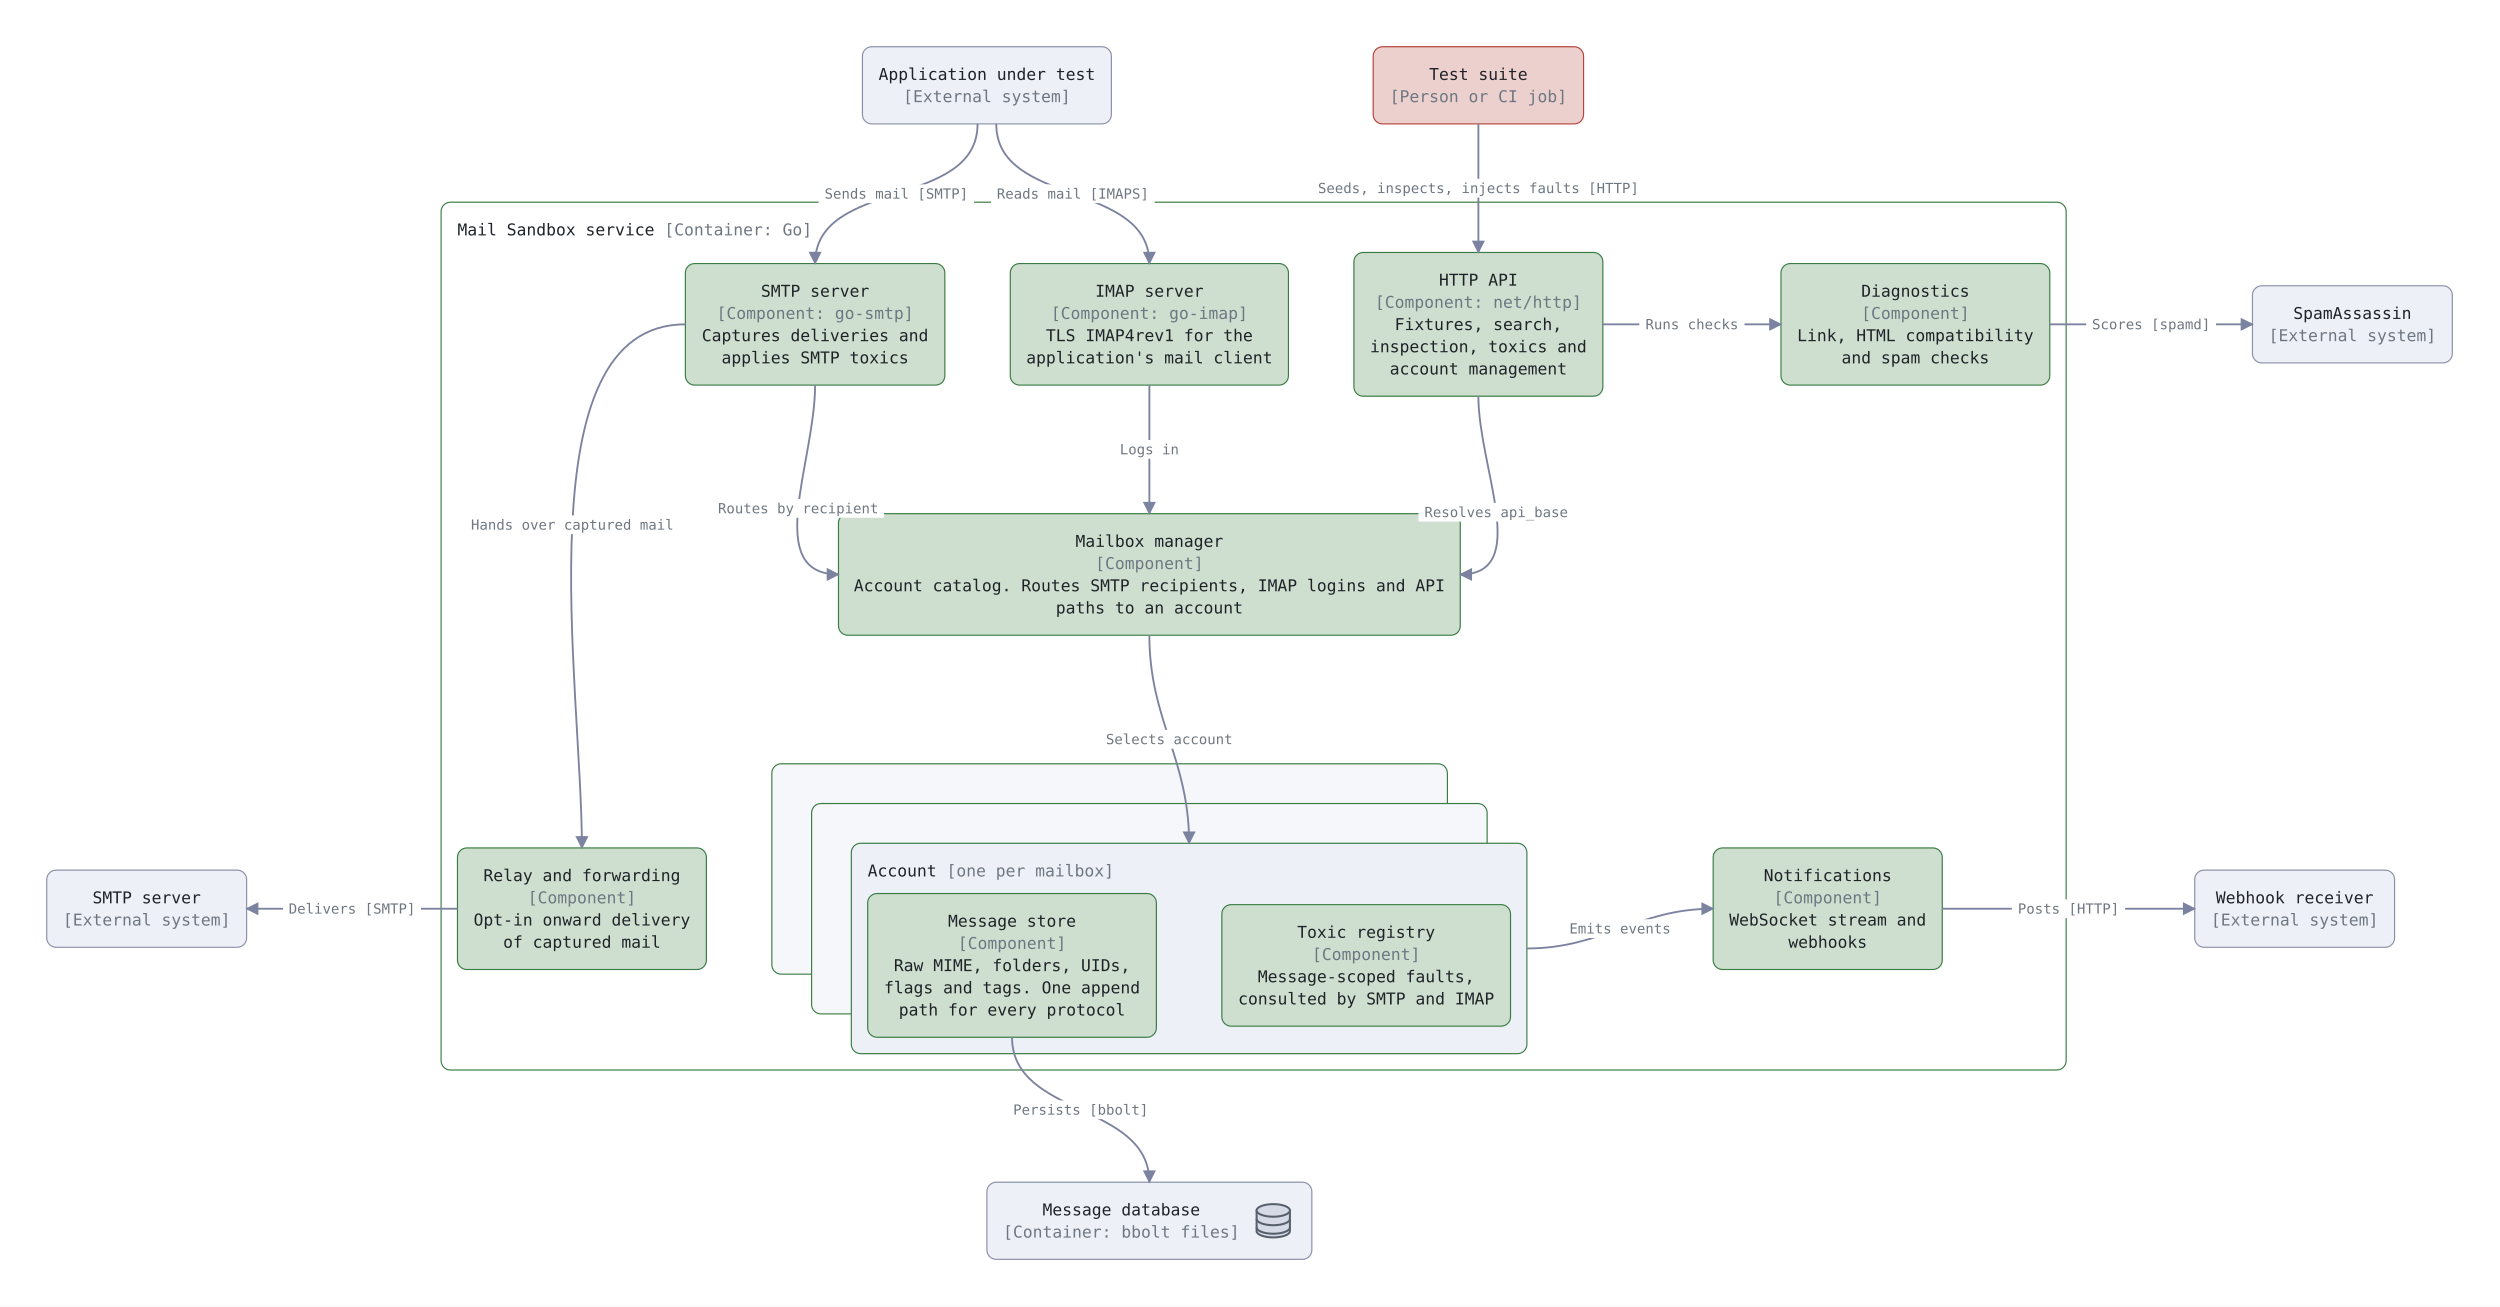
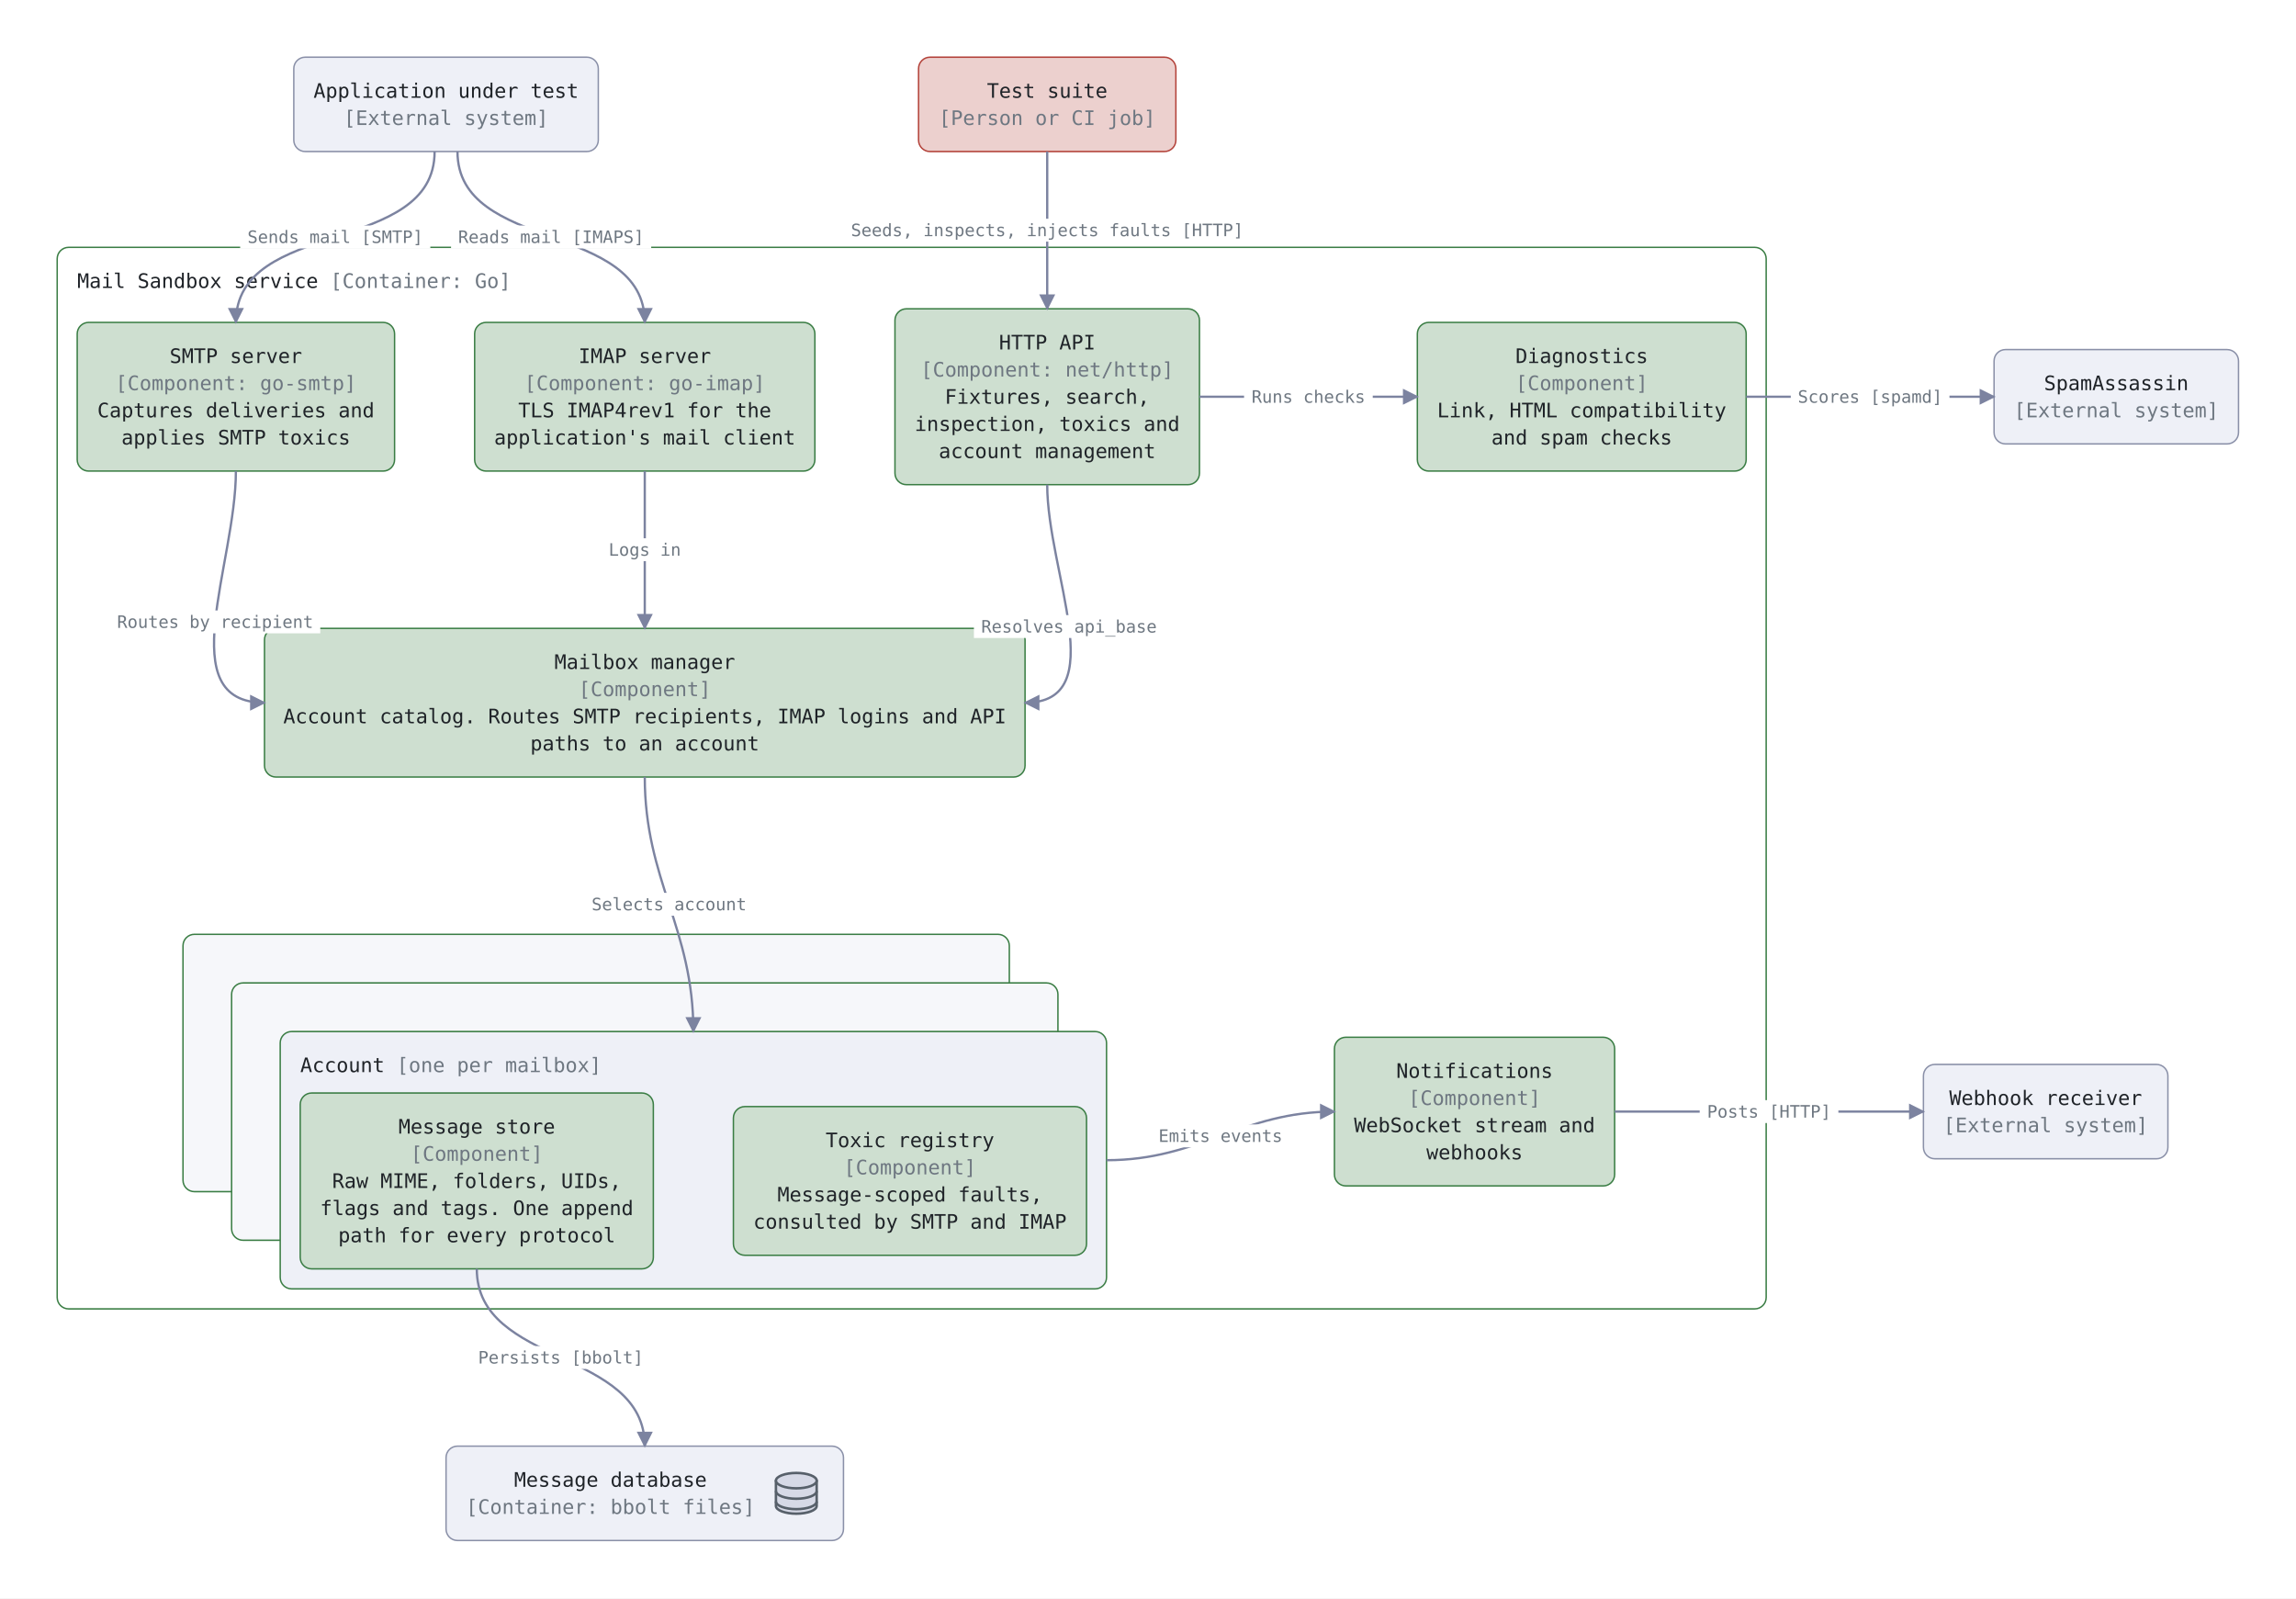
- <svg xmlns="http://www.w3.org/2000/svg" width="2139" height="1118" viewBox="0 0 2139 1118" font-family="'DejaVu Sans Mono', 'Menlo', 'Consolas', 'Liberation Mono', 'Courier New', monospace" font-size="14px">
+ <svg xmlns="http://www.w3.org/2000/svg" width="1606" height="1118" viewBox="0 0 1606 1118" font-family="'DejaVu Sans Mono', 'Menlo', 'Consolas', 'Liberation Mono', 'Courier New', monospace" font-size="14px">
  <defs>
    <marker id="arrow-7c83a0" viewBox="0 0 10 10" refX="9" refY="5" markerWidth="7" markerHeight="7" orient="auto-start-reverse">
      <path d="M 0 0 L 10 5 L 0 10 z" fill="#7c83a0" />
    </marker>
    <marker id="arrow-7c83a0-back" viewBox="0 0 10 10" refX="9" refY="5" markerWidth="7" markerHeight="7" orient="auto-start-reverse">
      <path d="M 0 0 L 10 5 L 0 10 z" fill="#7c83a0" />
    </marker>
  </defs>
-   <rect x="0" y="0" width="2139" height="1118" fill="#ffffff" />
-   <path d="M385.4 173 H1759.8 a8 8 0 0 1 8 8 V907.5 a8 8 0 0 1 -8 8 H385.4 a8 8 0 0 1 -8 -8 V181 a8 8 0 0 1 8 -8 Z" fill="none" stroke="#3a7d44" />
-   <text x="391.4" y="201.4" fill="#1f2328" text-anchor="start">Mail Sandbox service <tspan fill="#6e7781">[Container: Go]</tspan>
+   <rect x="0" y="0" width="1606" height="1118" fill="#ffffff" />
+   <path d="M48 173 H1227.4 a8 8 0 0 1 8 8 V907.5 a8 8 0 0 1 -8 8 H48 a8 8 0 0 1 -8 -8 V181 a8 8 0 0 1 8 -8 Z" fill="none" stroke="#3a7d44" />
+   <text x="54" y="201.4" fill="#1f2328" text-anchor="start">Mail Sandbox service <tspan fill="#6e7781">[Container: Go]</tspan>
  </text>
-   <path d="M872.4 225.5 H1094.4 a8 8 0 0 1 8 8 V321.5 a8 8 0 0 1 -8 8 H872.4 a8 8 0 0 1 -8 -8 V233.5 a8 8 0 0 1 8 -8 Z" fill="#cedfd0" stroke="#3a7d44" />
-   <text x="983.4" y="253.9" fill="#1f2328" text-anchor="middle">IMAP server</text>
-   <text x="983.4" y="272.9" fill="#6e7781" text-anchor="middle">[Component: go-imap]</text>
-   <text x="983.4" y="291.9" fill="#1f2328" text-anchor="middle">TLS IMAP4rev1 for the</text>
-   <text x="983.4" y="310.9" fill="#1f2328" text-anchor="middle">application's mail client</text>
-   <path d="M594.4 225.5 H800.4 a8 8 0 0 1 8 8 V321.5 a8 8 0 0 1 -8 8 H594.4 a8 8 0 0 1 -8 -8 V233.5 a8 8 0 0 1 8 -8 Z" fill="#cedfd0" stroke="#3a7d44" />
-   <text x="697.4" y="253.9" fill="#1f2328" text-anchor="middle">SMTP server</text>
-   <text x="697.4" y="272.9" fill="#6e7781" text-anchor="middle">[Component: go-smtp]</text>
-   <text x="697.4" y="291.9" fill="#1f2328" text-anchor="middle">Captures deliveries and</text>
-   <text x="697.4" y="310.9" fill="#1f2328" text-anchor="middle">applies SMTP toxics</text>
-   <path d="M1166.4 216 H1363.4 a8 8 0 0 1 8 8 V331 a8 8 0 0 1 -8 8 H1166.4 a8 8 0 0 1 -8 -8 V224 a8 8 0 0 1 8 -8 Z" fill="#cedfd0" stroke="#3a7d44" />
-   <text x="1264.9" y="244.4" fill="#1f2328" text-anchor="middle">HTTP API</text>
-   <text x="1264.9" y="263.4" fill="#6e7781" text-anchor="middle">[Component: net/http]</text>
-   <text x="1264.9" y="282.4" fill="#1f2328" text-anchor="middle">Fixtures, search,</text>
-   <text x="1264.9" y="301.4" fill="#1f2328" text-anchor="middle">inspection, toxics and</text>
-   <text x="1264.9" y="320.4" fill="#1f2328" text-anchor="middle">account management</text>
-   <path d="M725.4 439.5 H1241.4 a8 8 0 0 1 8 8 V535.5 a8 8 0 0 1 -8 8 H725.4 a8 8 0 0 1 -8 -8 V447.5 a8 8 0 0 1 8 -8 Z" fill="#cedfd0" stroke="#3a7d44" />
-   <text x="983.4" y="467.9" fill="#1f2328" text-anchor="middle">Mailbox manager</text>
-   <text x="983.4" y="486.9" fill="#6e7781" text-anchor="middle">[Component]</text>
-   <text x="983.4" y="505.9" fill="#1f2328" text-anchor="middle">Account catalog. Routes SMTP recipients, IMAP logins and API</text>
-   <text x="983.4" y="524.9" fill="#1f2328" text-anchor="middle">paths to an account</text>
-   <path d="M668.4 653.5 H1230.4 a8 8 0 0 1 8 8 V825.5 a8 8 0 0 1 -8 8 H668.4 a8 8 0 0 1 -8 -8 V661.5 a8 8 0 0 1 8 -8 Z" fill="#f6f7fa" stroke="#3a7d44" />
-   <path d="M702.4 687.5 H1264.4 a8 8 0 0 1 8 8 V859.5 a8 8 0 0 1 -8 8 H702.4 a8 8 0 0 1 -8 -8 V695.5 a8 8 0 0 1 8 -8 Z" fill="#f6f7fa" stroke="#3a7d44" />
-   <path d="M736.4 721.5 H1298.4 a8 8 0 0 1 8 8 V893.5 a8 8 0 0 1 -8 8 H736.4 a8 8 0 0 1 -8 -8 V729.5 a8 8 0 0 1 8 -8 Z" fill="#eef0f7" stroke="#3a7d44" />
-   <text x="742.4" y="749.9" fill="#1f2328" text-anchor="start">Account <tspan fill="#6e7781">[one per mailbox]</tspan>
+   <path d="M340 225.5 H562 a8 8 0 0 1 8 8 V321.5 a8 8 0 0 1 -8 8 H340 a8 8 0 0 1 -8 -8 V233.5 a8 8 0 0 1 8 -8 Z" fill="#cedfd0" stroke="#3a7d44" />
+   <text x="451" y="253.9" fill="#1f2328" text-anchor="middle">IMAP server</text>
+   <text x="451" y="272.9" fill="#6e7781" text-anchor="middle">[Component: go-imap]</text>
+   <text x="451" y="291.9" fill="#1f2328" text-anchor="middle">TLS IMAP4rev1 for the</text>
+   <text x="451" y="310.9" fill="#1f2328" text-anchor="middle">application's mail client</text>
+   <path d="M62 225.5 H268 a8 8 0 0 1 8 8 V321.5 a8 8 0 0 1 -8 8 H62 a8 8 0 0 1 -8 -8 V233.5 a8 8 0 0 1 8 -8 Z" fill="#cedfd0" stroke="#3a7d44" />
+   <text x="165" y="253.9" fill="#1f2328" text-anchor="middle">SMTP server</text>
+   <text x="165" y="272.9" fill="#6e7781" text-anchor="middle">[Component: go-smtp]</text>
+   <text x="165" y="291.9" fill="#1f2328" text-anchor="middle">Captures deliveries and</text>
+   <text x="165" y="310.9" fill="#1f2328" text-anchor="middle">applies SMTP toxics</text>
+   <path d="M634 216 H831 a8 8 0 0 1 8 8 V331 a8 8 0 0 1 -8 8 H634 a8 8 0 0 1 -8 -8 V224 a8 8 0 0 1 8 -8 Z" fill="#cedfd0" stroke="#3a7d44" />
+   <text x="732.5" y="244.4" fill="#1f2328" text-anchor="middle">HTTP API</text>
+   <text x="732.5" y="263.4" fill="#6e7781" text-anchor="middle">[Component: net/http]</text>
+   <text x="732.5" y="282.4" fill="#1f2328" text-anchor="middle">Fixtures, search,</text>
+   <text x="732.5" y="301.4" fill="#1f2328" text-anchor="middle">inspection, toxics and</text>
+   <text x="732.5" y="320.4" fill="#1f2328" text-anchor="middle">account management</text>
+   <path d="M193 439.5 H709 a8 8 0 0 1 8 8 V535.5 a8 8 0 0 1 -8 8 H193 a8 8 0 0 1 -8 -8 V447.5 a8 8 0 0 1 8 -8 Z" fill="#cedfd0" stroke="#3a7d44" />
+   <text x="451" y="467.9" fill="#1f2328" text-anchor="middle">Mailbox manager</text>
+   <text x="451" y="486.9" fill="#6e7781" text-anchor="middle">[Component]</text>
+   <text x="451" y="505.9" fill="#1f2328" text-anchor="middle">Account catalog. Routes SMTP recipients, IMAP logins and API</text>
+   <text x="451" y="524.9" fill="#1f2328" text-anchor="middle">paths to an account</text>
+   <path d="M136 653.5 H698 a8 8 0 0 1 8 8 V825.5 a8 8 0 0 1 -8 8 H136 a8 8 0 0 1 -8 -8 V661.5 a8 8 0 0 1 8 -8 Z" fill="#f6f7fa" stroke="#3a7d44" />
+   <path d="M170 687.5 H732 a8 8 0 0 1 8 8 V859.5 a8 8 0 0 1 -8 8 H170 a8 8 0 0 1 -8 -8 V695.5 a8 8 0 0 1 8 -8 Z" fill="#f6f7fa" stroke="#3a7d44" />
+   <path d="M204 721.5 H766 a8 8 0 0 1 8 8 V893.5 a8 8 0 0 1 -8 8 H204 a8 8 0 0 1 -8 -8 V729.5 a8 8 0 0 1 8 -8 Z" fill="#eef0f7" stroke="#3a7d44" />
+   <text x="210" y="749.9" fill="#1f2328" text-anchor="start">Account <tspan fill="#6e7781">[one per mailbox]</tspan>
  </text>
-   <path d="M750.4 764.5 H981.4 a8 8 0 0 1 8 8 V879.5 a8 8 0 0 1 -8 8 H750.4 a8 8 0 0 1 -8 -8 V772.5 a8 8 0 0 1 8 -8 Z" fill="#cedfd0" stroke="#3a7d44" />
-   <text x="865.9" y="792.9" fill="#1f2328" text-anchor="middle">Message store</text>
-   <text x="865.9" y="811.9" fill="#6e7781" text-anchor="middle">[Component]</text>
-   <text x="865.9" y="830.9" fill="#1f2328" text-anchor="middle">Raw MIME, folders, UIDs,</text>
-   <text x="865.9" y="849.9" fill="#1f2328" text-anchor="middle">flags and tags. One append</text>
-   <text x="865.9" y="868.9" fill="#1f2328" text-anchor="middle">path for every protocol</text>
-   <path d="M1053.4 774 H1284.4 a8 8 0 0 1 8 8 V870 a8 8 0 0 1 -8 8 H1053.4 a8 8 0 0 1 -8 -8 V782 a8 8 0 0 1 8 -8 Z" fill="#cedfd0" stroke="#3a7d44" />
-   <text x="1168.9" y="802.4" fill="#1f2328" text-anchor="middle">Toxic registry</text>
-   <text x="1168.9" y="821.4" fill="#6e7781" text-anchor="middle">[Component]</text>
-   <text x="1168.9" y="840.4" fill="#1f2328" text-anchor="middle">Message-scoped faults,</text>
-   <text x="1168.9" y="859.4" fill="#1f2328" text-anchor="middle">consulted by SMTP and IMAP</text>
-   <path d="M399.4 725.5 H596.4 a8 8 0 0 1 8 8 V821.5 a8 8 0 0 1 -8 8 H399.4 a8 8 0 0 1 -8 -8 V733.5 a8 8 0 0 1 8 -8 Z" fill="#cedfd0" stroke="#3a7d44" />
-   <text x="497.9" y="753.9" fill="#1f2328" text-anchor="middle">Relay and forwarding</text>
-   <text x="497.9" y="772.9" fill="#6e7781" text-anchor="middle">[Component]</text>
-   <text x="497.9" y="791.9" fill="#1f2328" text-anchor="middle">Opt-in onward delivery</text>
-   <text x="497.9" y="810.9" fill="#1f2328" text-anchor="middle">of captured mail</text>
-   <path d="M1531.8 225.5 H1745.8 a8 8 0 0 1 8 8 V321.5 a8 8 0 0 1 -8 8 H1531.8 a8 8 0 0 1 -8 -8 V233.5 a8 8 0 0 1 8 -8 Z" fill="#cedfd0" stroke="#3a7d44" />
-   <text x="1638.8" y="253.9" fill="#1f2328" text-anchor="middle">Diagnostics</text>
-   <text x="1638.8" y="272.9" fill="#6e7781" text-anchor="middle">[Component]</text>
-   <text x="1638.8" y="291.9" fill="#1f2328" text-anchor="middle">Link, HTML compatibility</text>
-   <text x="1638.8" y="310.9" fill="#1f2328" text-anchor="middle">and spam checks</text>
-   <path d="M1473.8 725.5 H1653.8 a8 8 0 0 1 8 8 V821.5 a8 8 0 0 1 -8 8 H1473.8 a8 8 0 0 1 -8 -8 V733.5 a8 8 0 0 1 8 -8 Z" fill="#cedfd0" stroke="#3a7d44" />
-   <text x="1563.8" y="753.9" fill="#1f2328" text-anchor="middle">Notifications</text>
-   <text x="1563.8" y="772.9" fill="#6e7781" text-anchor="middle">[Component]</text>
-   <text x="1563.8" y="791.9" fill="#1f2328" text-anchor="middle">WebSocket stream and</text>
-   <text x="1563.8" y="810.9" fill="#1f2328" text-anchor="middle">webhooks</text>
-   <path d="M745.9 40 H942.9 a8 8 0 0 1 8 8 V98 a8 8 0 0 1 -8 8 H745.9 a8 8 0 0 1 -8 -8 V48 a8 8 0 0 1 8 -8 Z" fill="#eef0f7" stroke="#8a90a8" />
-   <text x="844.4" y="68.4" fill="#1f2328" text-anchor="middle">Application under test</text>
-   <text x="844.4" y="87.4" fill="#6e7781" text-anchor="middle">[External system]</text>
-   <path d="M1182.9 40 H1346.9 a8 8 0 0 1 8 8 V98 a8 8 0 0 1 -8 8 H1182.9 a8 8 0 0 1 -8 -8 V48 a8 8 0 0 1 8 -8 Z" fill="#ecd0ce" stroke="#b3423a" />
-   <text x="1264.9" y="68.4" fill="#1f2328" text-anchor="middle">Test suite</text>
-   <text x="1264.9" y="87.4" fill="#6e7781" text-anchor="middle">[Person or CI job]</text>
-   <path d="M852.4 1011.5 H1114.4 a8 8 0 0 1 8 8 V1069.5 a8 8 0 0 1 -8 8 H852.4 a8 8 0 0 1 -8 -8 V1019.5 a8 8 0 0 1 8 -8 Z" fill="#eef0f7" stroke="#8a90a8" />
-   <text x="959.4" y="1039.9" fill="#1f2328" text-anchor="middle">Message database</text>
-   <text x="959.4" y="1058.9" fill="#6e7781" text-anchor="middle">[Container: bbolt files]</text>
-   <g transform="translate(1070.4 1025.5) scale(1.58333)">
+   <path d="M218 764.5 H449 a8 8 0 0 1 8 8 V879.5 a8 8 0 0 1 -8 8 H218 a8 8 0 0 1 -8 -8 V772.5 a8 8 0 0 1 8 -8 Z" fill="#cedfd0" stroke="#3a7d44" />
+   <text x="333.5" y="792.9" fill="#1f2328" text-anchor="middle">Message store</text>
+   <text x="333.5" y="811.9" fill="#6e7781" text-anchor="middle">[Component]</text>
+   <text x="333.5" y="830.9" fill="#1f2328" text-anchor="middle">Raw MIME, folders, UIDs,</text>
+   <text x="333.5" y="849.9" fill="#1f2328" text-anchor="middle">flags and tags. One append</text>
+   <text x="333.5" y="868.9" fill="#1f2328" text-anchor="middle">path for every protocol</text>
+   <path d="M521 774 H752 a8 8 0 0 1 8 8 V870 a8 8 0 0 1 -8 8 H521 a8 8 0 0 1 -8 -8 V782 a8 8 0 0 1 8 -8 Z" fill="#cedfd0" stroke="#3a7d44" />
+   <text x="636.5" y="802.4" fill="#1f2328" text-anchor="middle">Toxic registry</text>
+   <text x="636.5" y="821.4" fill="#6e7781" text-anchor="middle">[Component]</text>
+   <text x="636.5" y="840.4" fill="#1f2328" text-anchor="middle">Message-scoped faults,</text>
+   <text x="636.5" y="859.4" fill="#1f2328" text-anchor="middle">consulted by SMTP and IMAP</text>
+   <path d="M999.4 225.5 H1213.4 a8 8 0 0 1 8 8 V321.5 a8 8 0 0 1 -8 8 H999.4 a8 8 0 0 1 -8 -8 V233.5 a8 8 0 0 1 8 -8 Z" fill="#cedfd0" stroke="#3a7d44" />
+   <text x="1106.4" y="253.9" fill="#1f2328" text-anchor="middle">Diagnostics</text>
+   <text x="1106.4" y="272.9" fill="#6e7781" text-anchor="middle">[Component]</text>
+   <text x="1106.4" y="291.9" fill="#1f2328" text-anchor="middle">Link, HTML compatibility</text>
+   <text x="1106.4" y="310.9" fill="#1f2328" text-anchor="middle">and spam checks</text>
+   <path d="M941.4 725.5 H1121.4 a8 8 0 0 1 8 8 V821.5 a8 8 0 0 1 -8 8 H941.4 a8 8 0 0 1 -8 -8 V733.5 a8 8 0 0 1 8 -8 Z" fill="#cedfd0" stroke="#3a7d44" />
+   <text x="1031.4" y="753.9" fill="#1f2328" text-anchor="middle">Notifications</text>
+   <text x="1031.4" y="772.9" fill="#6e7781" text-anchor="middle">[Component]</text>
+   <text x="1031.4" y="791.9" fill="#1f2328" text-anchor="middle">WebSocket stream and</text>
+   <text x="1031.4" y="810.9" fill="#1f2328" text-anchor="middle">webhooks</text>
+   <path d="M213.5 40 H410.5 a8 8 0 0 1 8 8 V98 a8 8 0 0 1 -8 8 H213.5 a8 8 0 0 1 -8 -8 V48 a8 8 0 0 1 8 -8 Z" fill="#eef0f7" stroke="#8a90a8" />
+   <text x="312" y="68.4" fill="#1f2328" text-anchor="middle">Application under test</text>
+   <text x="312" y="87.4" fill="#6e7781" text-anchor="middle">[External system]</text>
+   <path d="M650.5 40 H814.5 a8 8 0 0 1 8 8 V98 a8 8 0 0 1 -8 8 H650.5 a8 8 0 0 1 -8 -8 V48 a8 8 0 0 1 8 -8 Z" fill="#ecd0ce" stroke="#b3423a" />
+   <text x="732.5" y="68.4" fill="#1f2328" text-anchor="middle">Test suite</text>
+   <text x="732.5" y="87.4" fill="#6e7781" text-anchor="middle">[Person or CI job]</text>
+   <path d="M320 1011.5 H582 a8 8 0 0 1 8 8 V1069.5 a8 8 0 0 1 -8 8 H320 a8 8 0 0 1 -8 -8 V1019.5 a8 8 0 0 1 8 -8 Z" fill="#eef0f7" stroke="#8a90a8" />
+   <text x="427" y="1039.9" fill="#1f2328" text-anchor="middle">Message database</text>
+   <text x="427" y="1058.9" fill="#6e7781" text-anchor="middle">[Container: bbolt files]</text>
+   <g transform="translate(538 1025.5) scale(1.58333)">
    <path d="M3 6.4 v11.2 a9 3.4 0 0 0 18 0 v-11.2 Z" fill="#d6d9e6" stroke="#57606a" stroke-width="1.1" stroke-linejoin="round" />
    <path d="M3 6.4 a9 3.4 0 0 1 18 0 a9 3.4 0 0 1 -18 0 Z" fill="#d6d9e6" stroke="#57606a" stroke-width="1.1" stroke-linejoin="round" />
    <path d="M3 11 a9 3.4 0 0 0 18 0" fill="none" stroke="#57606a" stroke-width="1.1" stroke-linejoin="round" />
    <path d="M3 15.6 a9 3.4 0 0 0 18 0" fill="none" stroke="#57606a" stroke-width="1.1" stroke-linejoin="round" />
  </g>
-   <path d="M48 744.5 H203 a8 8 0 0 1 8 8 V802.5 a8 8 0 0 1 -8 8 H48 a8 8 0 0 1 -8 -8 V752.5 a8 8 0 0 1 8 -8 Z" fill="#eef0f7" stroke="#8a90a8" />
-   <text x="125.5" y="772.9" fill="#1f2328" text-anchor="middle">SMTP server</text>
-   <text x="125.5" y="791.9" fill="#6e7781" text-anchor="middle">[External system]</text>
-   <path d="M1935.2 244.5 H2090.2 a8 8 0 0 1 8 8 V302.5 a8 8 0 0 1 -8 8 H1935.2 a8 8 0 0 1 -8 -8 V252.5 a8 8 0 0 1 8 -8 Z" fill="#eef0f7" stroke="#8a90a8" />
-   <text x="2012.7" y="272.9" fill="#1f2328" text-anchor="middle">SpamAssassin</text>
-   <text x="2012.7" y="291.9" fill="#6e7781" text-anchor="middle">[External system]</text>
-   <path d="M1885.8 744.5 H2040.8 a8 8 0 0 1 8 8 V802.5 a8 8 0 0 1 -8 8 H1885.8 a8 8 0 0 1 -8 -8 V752.5 a8 8 0 0 1 8 -8 Z" fill="#eef0f7" stroke="#8a90a8" />
-   <text x="1963.3" y="772.9" fill="#1f2328" text-anchor="middle">Webhook receiver</text>
-   <text x="1963.3" y="791.9" fill="#6e7781" text-anchor="middle">[External system]</text>
-   <path d="M 836.4 106 C 836.4 179.32, 697.4 152.18, 697.4 225.5" fill="none" stroke="#7c83a0" stroke-width="1.6" marker-end="url(#arrow-7c83a0)" />
-   <rect x="700.4" y="157.75" width="133" height="16" fill="#ffffff" />
+   <path d="M1402.8 244.5 H1557.8 a8 8 0 0 1 8 8 V302.5 a8 8 0 0 1 -8 8 H1402.8 a8 8 0 0 1 -8 -8 V252.5 a8 8 0 0 1 8 -8 Z" fill="#eef0f7" stroke="#8a90a8" />
+   <text x="1480.3" y="272.9" fill="#1f2328" text-anchor="middle">SpamAssassin</text>
+   <text x="1480.3" y="291.9" fill="#6e7781" text-anchor="middle">[External system]</text>
+   <path d="M1353.4 744.5 H1508.4 a8 8 0 0 1 8 8 V802.5 a8 8 0 0 1 -8 8 H1353.4 a8 8 0 0 1 -8 -8 V752.5 a8 8 0 0 1 8 -8 Z" fill="#eef0f7" stroke="#8a90a8" />
+   <text x="1430.9" y="772.9" fill="#1f2328" text-anchor="middle">Webhook receiver</text>
+   <text x="1430.9" y="791.9" fill="#6e7781" text-anchor="middle">[External system]</text>
+   <path d="M 304 106 C 304 179.32, 165 152.18, 165 225.5" fill="none" stroke="#7c83a0" stroke-width="1.6" marker-end="url(#arrow-7c83a0)" />
+   <rect x="168" y="157.75" width="133" height="16" fill="#ffffff" />
  <g font-size="12px">
-     <text x="766.9" y="169.95" fill="#6e7781" text-anchor="middle">Sends mail [SMTP]</text>
+     <text x="234.5" y="169.95" fill="#6e7781" text-anchor="middle">Sends mail [SMTP]</text>
  </g>
-   <path d="M 852.4 106 C 852.4 176.93, 983.4 154.57, 983.4 225.5" fill="none" stroke="#7c83a0" stroke-width="1.6" marker-end="url(#arrow-7c83a0)" />
-   <rect x="847.9" y="157.75" width="140" height="16" fill="#ffffff" />
+   <path d="M 320 106 C 320 176.93, 451 154.57, 451 225.5" fill="none" stroke="#7c83a0" stroke-width="1.6" marker-end="url(#arrow-7c83a0)" />
+   <rect x="315.5" y="157.75" width="140" height="16" fill="#ffffff" />
  <g font-size="12px">
-     <text x="917.9" y="169.95" fill="#6e7781" text-anchor="middle">Reads mail [IMAPS]</text>
+     <text x="385.5" y="169.95" fill="#6e7781" text-anchor="middle">Reads mail [IMAPS]</text>
  </g>
-   <path d="M 1264.9 106 C 1264.9 150, 1264.9 172, 1264.9 216" fill="none" stroke="#7c83a0" stroke-width="1.6" marker-end="url(#arrow-7c83a0)" />
-   <rect x="1122.9" y="153" width="284" height="16" fill="#ffffff" />
+   <path d="M 732.5 106 C 732.5 150, 732.5 172, 732.5 216" fill="none" stroke="#7c83a0" stroke-width="1.6" marker-end="url(#arrow-7c83a0)" />
+   <rect x="590.5" y="153" width="284" height="16" fill="#ffffff" />
  <g font-size="12px">
-     <text x="1264.9" y="165.2" fill="#6e7781" text-anchor="middle">Seeds, inspects, injects faults [HTTP]</text>
+     <text x="732.5" y="165.2" fill="#6e7781" text-anchor="middle">Seeds, inspects, injects faults [HTTP]</text>
  </g>
-   <path d="M 697.4 329.5 C 697.4 394.79, 652.11 491.5, 717.4 491.5" fill="none" stroke="#7c83a0" stroke-width="1.6" marker-end="url(#arrow-7c83a0)" />
-   <rect x="609.42" y="426.98" width="147" height="16" fill="#ffffff" />
+   <path d="M 165 329.5 C 165 394.79, 119.71 491.5, 185 491.5" fill="none" stroke="#7c83a0" stroke-width="1.6" marker-end="url(#arrow-7c83a0)" />
+   <rect x="77.02" y="426.98" width="147" height="16" fill="#ffffff" />
  <g font-size="12px">
-     <text x="682.92" y="439.18" fill="#6e7781" text-anchor="middle">Routes by recipient</text>
+     <text x="150.52" y="439.18" fill="#6e7781" text-anchor="middle">Routes by recipient</text>
  </g>
-   <path d="M 983.4 329.5 C 983.4 373.5, 983.4 395.5, 983.4 439.5" fill="none" stroke="#7c83a0" stroke-width="1.6" marker-end="url(#arrow-7c83a0)" />
-   <rect x="952.9" y="376.5" width="61" height="16" fill="#ffffff" />
+   <path d="M 451 329.5 C 451 373.5, 451 395.5, 451 439.5" fill="none" stroke="#7c83a0" stroke-width="1.6" marker-end="url(#arrow-7c83a0)" />
+   <rect x="420.5" y="376.5" width="61" height="16" fill="#ffffff" />
  <g font-size="12px">
-     <text x="983.4" y="388.7" fill="#6e7781" text-anchor="middle">Logs in</text>
+     <text x="451" y="388.7" fill="#6e7781" text-anchor="middle">Logs in</text>
  </g>
-   <path d="M 1264.9 339 C 1264.9 400.31, 1310.71 491.5, 1249.4 491.5" fill="none" stroke="#7c83a0" stroke-width="1.6" marker-end="url(#arrow-7c83a0)" />
-   <rect x="1213.64" y="430.24" width="133" height="16" fill="#ffffff" />
+   <path d="M 732.5 339 C 732.5 400.31, 778.31 491.5, 717 491.5" fill="none" stroke="#7c83a0" stroke-width="1.6" marker-end="url(#arrow-7c83a0)" />
+   <rect x="681.24" y="430.24" width="133" height="16" fill="#ffffff" />
  <g font-size="12px">
-     <text x="1280.14" y="442.44" fill="#6e7781" text-anchor="middle">Resolves api_base</text>
+     <text x="747.74" y="442.44" fill="#6e7781" text-anchor="middle">Resolves api_base</text>
  </g>
-   <path d="M 983.4 543.5 C 983.4 615.99, 1017.4 649.01, 1017.4 721.5" fill="none" stroke="#7c83a0" stroke-width="1.6" marker-end="url(#arrow-7c83a0)" />
-   <rect x="941.4" y="624.5" width="118" height="16" fill="#ffffff" />
+   <path d="M 451 543.5 C 451 615.99, 485 649.01, 485 721.5" fill="none" stroke="#7c83a0" stroke-width="1.6" marker-end="url(#arrow-7c83a0)" />
+   <rect x="409" y="624.5" width="118" height="16" fill="#ffffff" />
  <g font-size="12px">
-     <text x="1000.4" y="636.7" fill="#6e7781" text-anchor="middle">Selects account</text>
+     <text x="468" y="636.7" fill="#6e7781" text-anchor="middle">Selects account</text>
  </g>
-   <path d="M 1306.4 811.5 C 1371.59 811.5, 1400.61 777.5, 1465.8 777.5" fill="none" stroke="#7c83a0" stroke-width="1.6" marker-end="url(#arrow-7c83a0)" />
-   <rect x="1337.6" y="786.5" width="97" height="16" fill="#ffffff" />
+   <path d="M 774 811.5 C 839.19 811.5, 868.21 777.5, 933.4 777.5" fill="none" stroke="#7c83a0" stroke-width="1.6" marker-end="url(#arrow-7c83a0)" />
+   <rect x="805.2" y="786.5" width="97" height="16" fill="#ffffff" />
  <g font-size="12px">
-     <text x="1386.1" y="798.7" fill="#6e7781" text-anchor="middle">Emits events</text>
+     <text x="853.7" y="798.7" fill="#6e7781" text-anchor="middle">Emits events</text>
  </g>
-   <path d="M 865.9 887.5 C 865.9 955.83, 983.4 943.17, 983.4 1011.5" fill="none" stroke="#7c83a0" stroke-width="1.6" marker-end="url(#arrow-7c83a0)" />
-   <rect x="861.65" y="941.5" width="126" height="16" fill="#ffffff" />
+   <path d="M 333.5 887.5 C 333.5 955.83, 451 943.17, 451 1011.5" fill="none" stroke="#7c83a0" stroke-width="1.6" marker-end="url(#arrow-7c83a0)" />
+   <rect x="329.25" y="941.5" width="126" height="16" fill="#ffffff" />
  <g font-size="12px">
-     <text x="924.65" y="953.7" fill="#6e7781" text-anchor="middle">Persists [bbolt]</text>
+     <text x="392.25" y="953.7" fill="#6e7781" text-anchor="middle">Persists [bbolt]</text>
  </g>
-   <path d="M 586.4 277.5 C 446.4 277.5, 497.9 585.5, 497.9 725.5" fill="none" stroke="#7c83a0" stroke-width="1.6" marker-end="url(#arrow-7c83a0)" />
-   <rect x="398.15" y="441" width="183" height="16" fill="#ffffff" />
+   <path d="M 839 277.5 C 899.96 277.5, 930.44 277.5, 991.4 277.5" fill="none" stroke="#7c83a0" stroke-width="1.6" marker-end="url(#arrow-7c83a0)" />
+   <rect x="870.2" y="269.5" width="90" height="16" fill="#ffffff" />
  <g font-size="12px">
-     <text x="489.65" y="453.2" fill="#6e7781" text-anchor="middle">Hands over captured mail</text>
+     <text x="915.2" y="281.7" fill="#6e7781" text-anchor="middle">Runs checks</text>
  </g>
-   <path d="M 1371.4 277.5 C 1432.36 277.5, 1462.84 277.5, 1523.8 277.5" fill="none" stroke="#7c83a0" stroke-width="1.6" marker-end="url(#arrow-7c83a0)" />
-   <rect x="1402.6" y="269.5" width="90" height="16" fill="#ffffff" />
+   <path d="M 1221.4 277.5 C 1290.76 277.5, 1325.44 277.5, 1394.8 277.5" fill="none" stroke="#7c83a0" stroke-width="1.6" marker-end="url(#arrow-7c83a0)" />
+   <rect x="1252.6" y="269.5" width="111" height="16" fill="#ffffff" />
  <g font-size="12px">
-     <text x="1447.6" y="281.7" fill="#6e7781" text-anchor="middle">Runs checks</text>
+     <text x="1308.1" y="281.7" fill="#6e7781" text-anchor="middle">Scores [spamd]</text>
  </g>
-   <path d="M 391.4 777.5 C 319.24 777.5, 283.16 777.5, 211 777.5" fill="none" stroke="#7c83a0" stroke-width="1.6" marker-end="url(#arrow-7c83a0)" />
-   <rect x="242.2" y="769.5" width="118" height="16" fill="#ffffff" />
+   <path d="M 1129.4 777.5 C 1215.8 777.5, 1259 777.5, 1345.4 777.5" fill="none" stroke="#7c83a0" stroke-width="1.6" marker-end="url(#arrow-7c83a0)" />
+   <rect x="1188.9" y="769.5" width="97" height="16" fill="#ffffff" />
  <g font-size="12px">
-     <text x="301.2" y="781.7" fill="#6e7781" text-anchor="middle">Delivers [SMTP]</text>
-   </g>
-   <path d="M 1753.8 277.5 C 1823.16 277.5, 1857.84 277.5, 1927.2 277.5" fill="none" stroke="#7c83a0" stroke-width="1.6" marker-end="url(#arrow-7c83a0)" />
-   <rect x="1785" y="269.5" width="111" height="16" fill="#ffffff" />
-   <g font-size="12px">
-     <text x="1840.5" y="281.7" fill="#6e7781" text-anchor="middle">Scores [spamd]</text>
-   </g>
-   <path d="M 1661.8 777.5 C 1748.2 777.5, 1791.4 777.5, 1877.8 777.5" fill="none" stroke="#7c83a0" stroke-width="1.6" marker-end="url(#arrow-7c83a0)" />
-   <rect x="1721.3" y="769.5" width="97" height="16" fill="#ffffff" />
-   <g font-size="12px">
-     <text x="1769.8" y="781.7" fill="#6e7781" text-anchor="middle">Posts [HTTP]</text>
+     <text x="1237.4" y="781.7" fill="#6e7781" text-anchor="middle">Posts [HTTP]</text>
  </g>
</svg>
